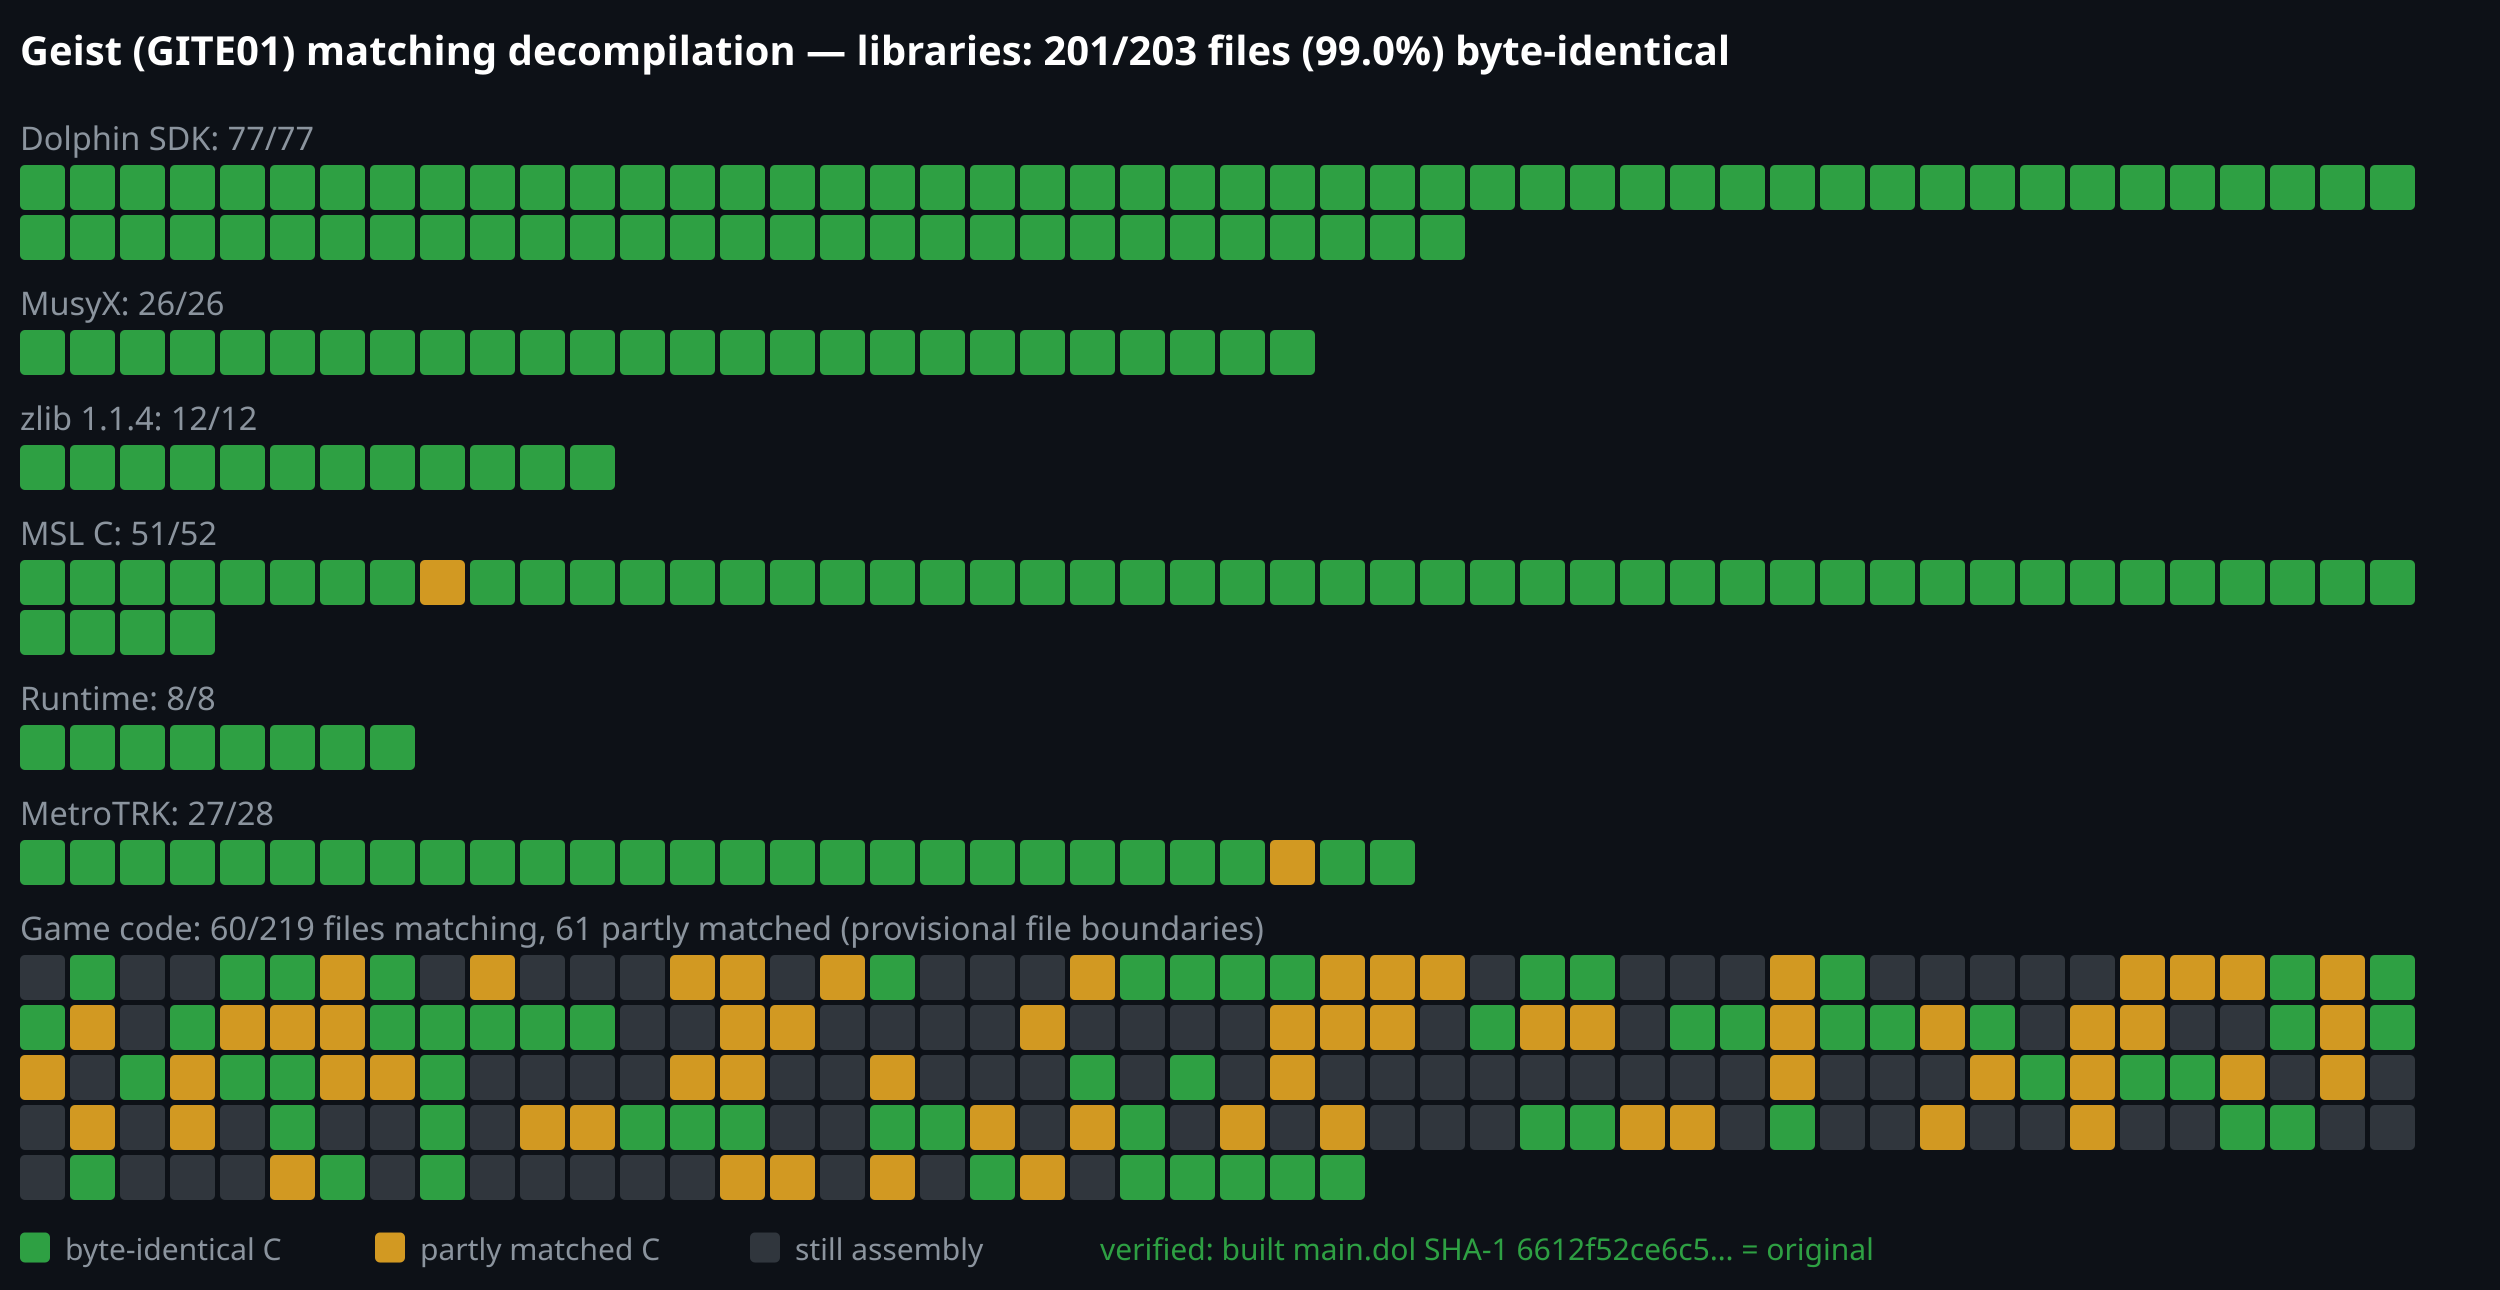
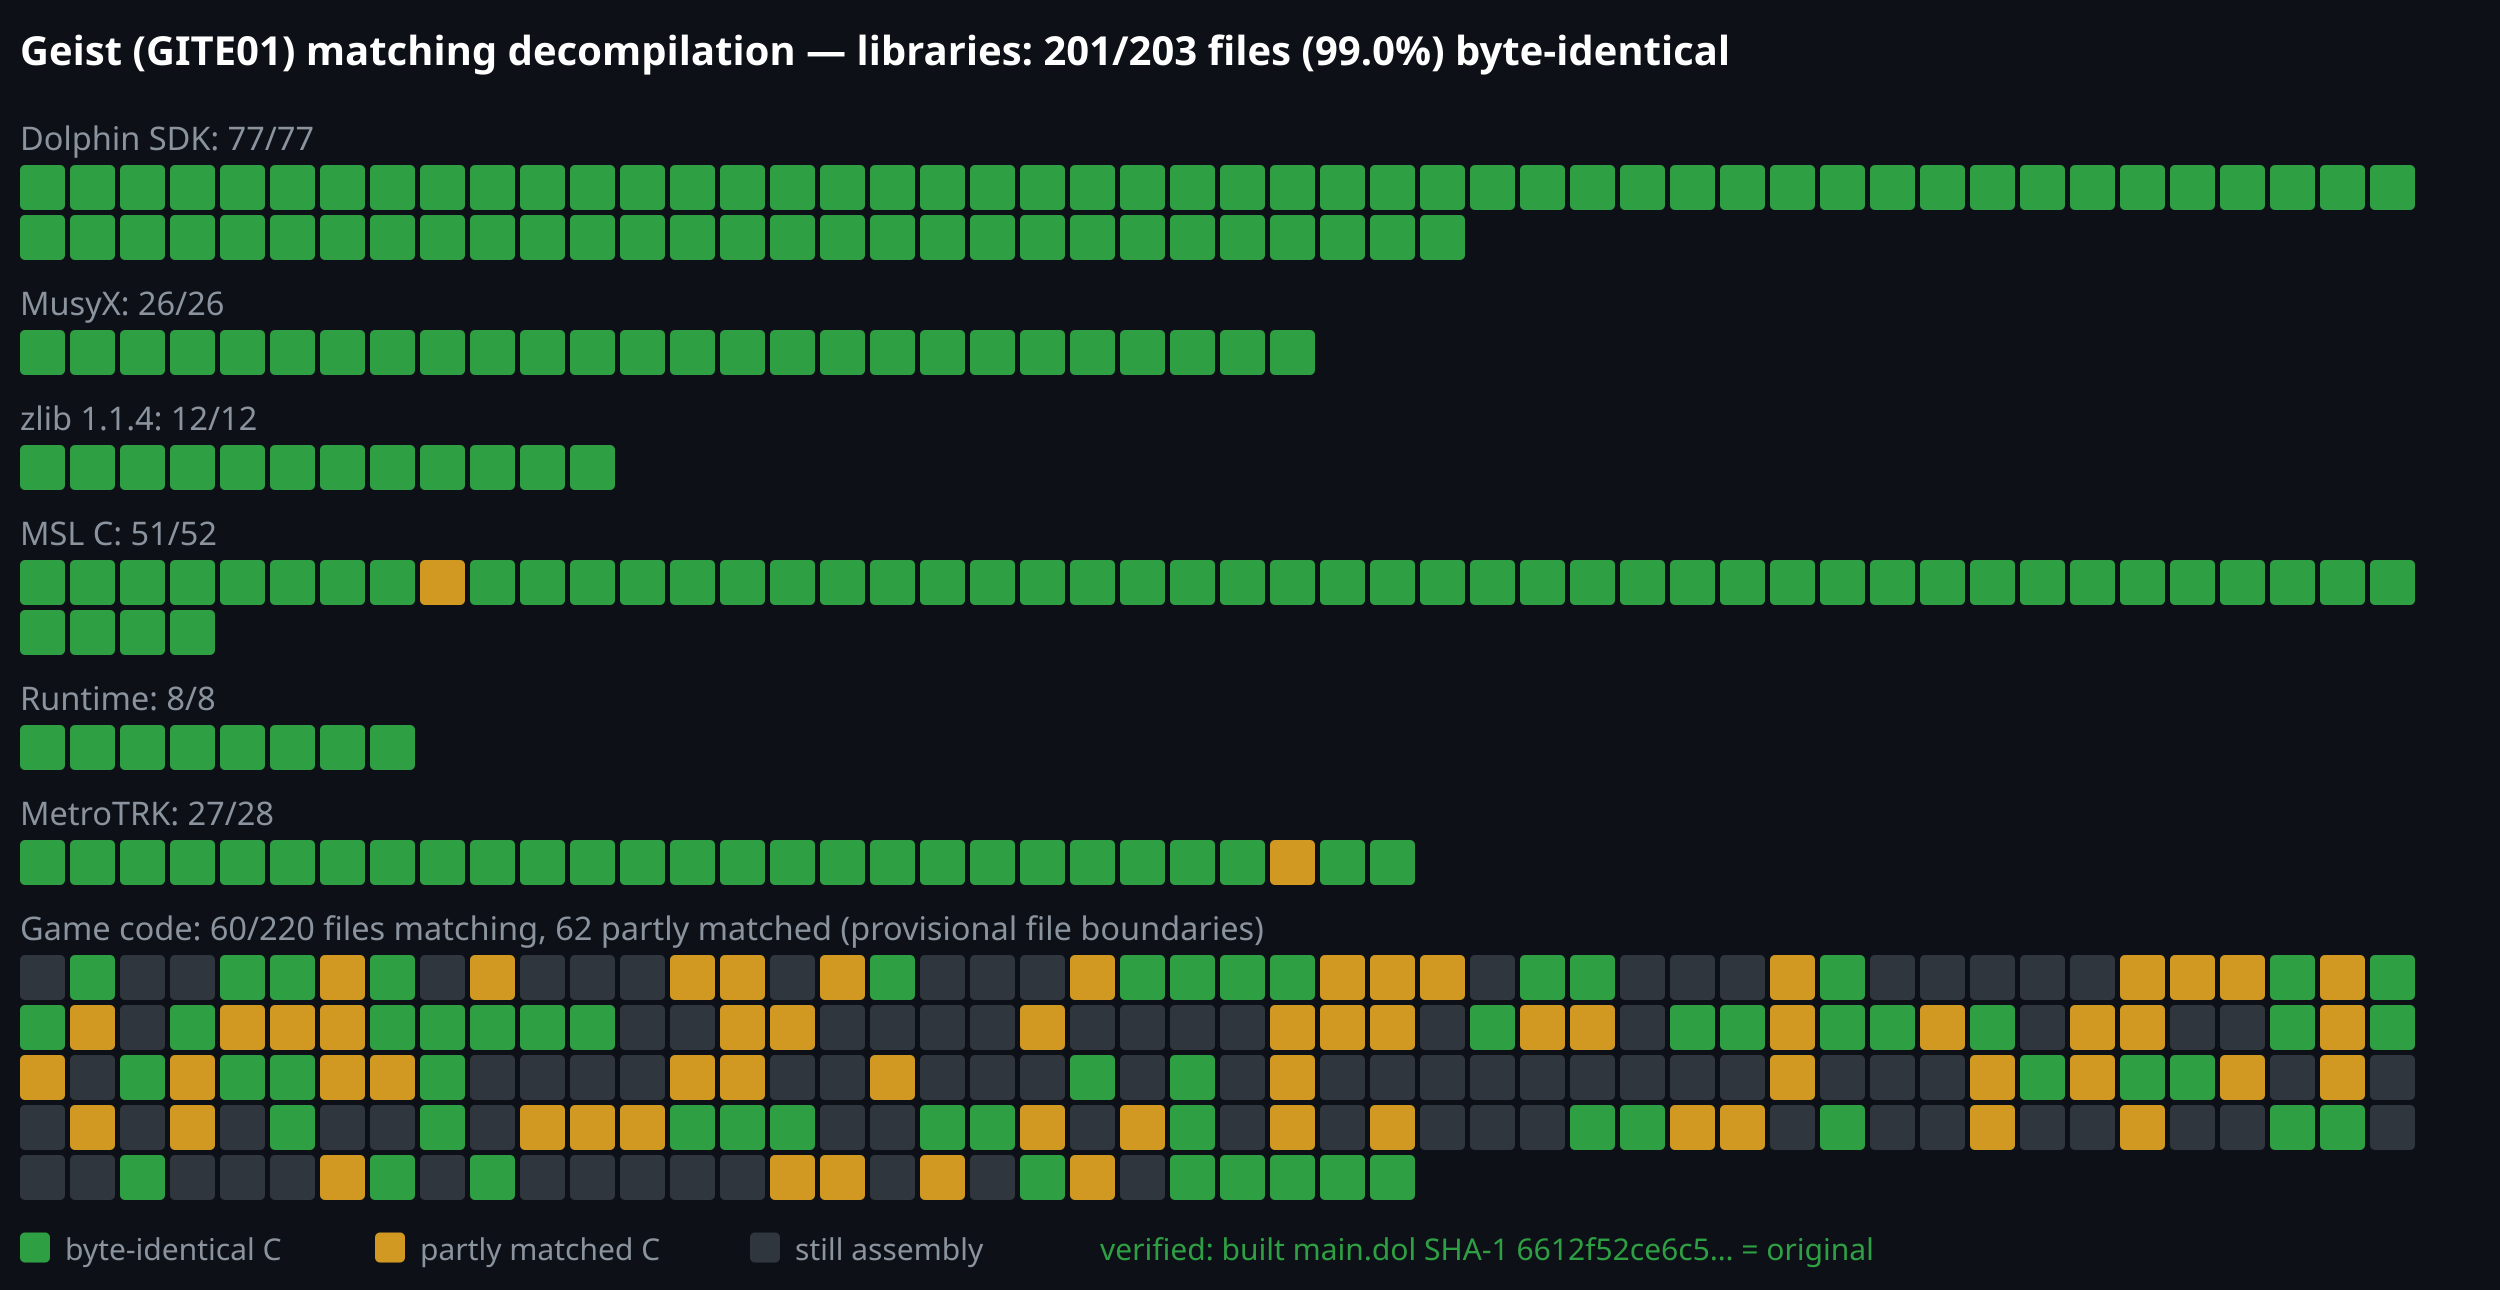
<svg xmlns="http://www.w3.org/2000/svg" viewBox="0 0 1000 516" width="1000" height="516">
  <rect width="1000" height="516" fill="#0d1117" />
  <text x="8" y="26" font-family="sans-serif" font-size="16" font-weight="bold" fill="#ffffff">Geist (GITE01) matching decompilation — libraries: 201/203 files (99.0%) byte-identical</text>
  <text x="8" y="60" font-family="sans-serif" font-size="13" font-weight="normal" fill="#8b949e">Dolphin SDK: 77/77</text>
  <rect x="8" y="66" width="18" height="18" rx="2" fill="#2ea043" />
  <rect x="28" y="66" width="18" height="18" rx="2" fill="#2ea043" />
  <rect x="48" y="66" width="18" height="18" rx="2" fill="#2ea043" />
  <rect x="68" y="66" width="18" height="18" rx="2" fill="#2ea043" />
  <rect x="88" y="66" width="18" height="18" rx="2" fill="#2ea043" />
  <rect x="108" y="66" width="18" height="18" rx="2" fill="#2ea043" />
  <rect x="128" y="66" width="18" height="18" rx="2" fill="#2ea043" />
  <rect x="148" y="66" width="18" height="18" rx="2" fill="#2ea043" />
  <rect x="168" y="66" width="18" height="18" rx="2" fill="#2ea043" />
  <rect x="188" y="66" width="18" height="18" rx="2" fill="#2ea043" />
  <rect x="208" y="66" width="18" height="18" rx="2" fill="#2ea043" />
  <rect x="228" y="66" width="18" height="18" rx="2" fill="#2ea043" />
  <rect x="248" y="66" width="18" height="18" rx="2" fill="#2ea043" />
  <rect x="268" y="66" width="18" height="18" rx="2" fill="#2ea043" />
  <rect x="288" y="66" width="18" height="18" rx="2" fill="#2ea043" />
  <rect x="308" y="66" width="18" height="18" rx="2" fill="#2ea043" />
  <rect x="328" y="66" width="18" height="18" rx="2" fill="#2ea043" />
  <rect x="348" y="66" width="18" height="18" rx="2" fill="#2ea043" />
  <rect x="368" y="66" width="18" height="18" rx="2" fill="#2ea043" />
  <rect x="388" y="66" width="18" height="18" rx="2" fill="#2ea043" />
  <rect x="408" y="66" width="18" height="18" rx="2" fill="#2ea043" />
  <rect x="428" y="66" width="18" height="18" rx="2" fill="#2ea043" />
  <rect x="448" y="66" width="18" height="18" rx="2" fill="#2ea043" />
  <rect x="468" y="66" width="18" height="18" rx="2" fill="#2ea043" />
  <rect x="488" y="66" width="18" height="18" rx="2" fill="#2ea043" />
  <rect x="508" y="66" width="18" height="18" rx="2" fill="#2ea043" />
  <rect x="528" y="66" width="18" height="18" rx="2" fill="#2ea043" />
  <rect x="548" y="66" width="18" height="18" rx="2" fill="#2ea043" />
  <rect x="568" y="66" width="18" height="18" rx="2" fill="#2ea043" />
  <rect x="588" y="66" width="18" height="18" rx="2" fill="#2ea043" />
  <rect x="608" y="66" width="18" height="18" rx="2" fill="#2ea043" />
  <rect x="628" y="66" width="18" height="18" rx="2" fill="#2ea043" />
  <rect x="648" y="66" width="18" height="18" rx="2" fill="#2ea043" />
  <rect x="668" y="66" width="18" height="18" rx="2" fill="#2ea043" />
  <rect x="688" y="66" width="18" height="18" rx="2" fill="#2ea043" />
  <rect x="708" y="66" width="18" height="18" rx="2" fill="#2ea043" />
  <rect x="728" y="66" width="18" height="18" rx="2" fill="#2ea043" />
  <rect x="748" y="66" width="18" height="18" rx="2" fill="#2ea043" />
  <rect x="768" y="66" width="18" height="18" rx="2" fill="#2ea043" />
  <rect x="788" y="66" width="18" height="18" rx="2" fill="#2ea043" />
  <rect x="808" y="66" width="18" height="18" rx="2" fill="#2ea043" />
  <rect x="828" y="66" width="18" height="18" rx="2" fill="#2ea043" />
  <rect x="848" y="66" width="18" height="18" rx="2" fill="#2ea043" />
  <rect x="868" y="66" width="18" height="18" rx="2" fill="#2ea043" />
  <rect x="888" y="66" width="18" height="18" rx="2" fill="#2ea043" />
  <rect x="908" y="66" width="18" height="18" rx="2" fill="#2ea043" />
  <rect x="928" y="66" width="18" height="18" rx="2" fill="#2ea043" />
  <rect x="948" y="66" width="18" height="18" rx="2" fill="#2ea043" />
  <rect x="8" y="86" width="18" height="18" rx="2" fill="#2ea043" />
  <rect x="28" y="86" width="18" height="18" rx="2" fill="#2ea043" />
  <rect x="48" y="86" width="18" height="18" rx="2" fill="#2ea043" />
  <rect x="68" y="86" width="18" height="18" rx="2" fill="#2ea043" />
  <rect x="88" y="86" width="18" height="18" rx="2" fill="#2ea043" />
  <rect x="108" y="86" width="18" height="18" rx="2" fill="#2ea043" />
  <rect x="128" y="86" width="18" height="18" rx="2" fill="#2ea043" />
  <rect x="148" y="86" width="18" height="18" rx="2" fill="#2ea043" />
  <rect x="168" y="86" width="18" height="18" rx="2" fill="#2ea043" />
  <rect x="188" y="86" width="18" height="18" rx="2" fill="#2ea043" />
  <rect x="208" y="86" width="18" height="18" rx="2" fill="#2ea043" />
  <rect x="228" y="86" width="18" height="18" rx="2" fill="#2ea043" />
  <rect x="248" y="86" width="18" height="18" rx="2" fill="#2ea043" />
  <rect x="268" y="86" width="18" height="18" rx="2" fill="#2ea043" />
  <rect x="288" y="86" width="18" height="18" rx="2" fill="#2ea043" />
  <rect x="308" y="86" width="18" height="18" rx="2" fill="#2ea043" />
  <rect x="328" y="86" width="18" height="18" rx="2" fill="#2ea043" />
  <rect x="348" y="86" width="18" height="18" rx="2" fill="#2ea043" />
  <rect x="368" y="86" width="18" height="18" rx="2" fill="#2ea043" />
  <rect x="388" y="86" width="18" height="18" rx="2" fill="#2ea043" />
  <rect x="408" y="86" width="18" height="18" rx="2" fill="#2ea043" />
  <rect x="428" y="86" width="18" height="18" rx="2" fill="#2ea043" />
  <rect x="448" y="86" width="18" height="18" rx="2" fill="#2ea043" />
  <rect x="468" y="86" width="18" height="18" rx="2" fill="#2ea043" />
  <rect x="488" y="86" width="18" height="18" rx="2" fill="#2ea043" />
  <rect x="508" y="86" width="18" height="18" rx="2" fill="#2ea043" />
  <rect x="528" y="86" width="18" height="18" rx="2" fill="#2ea043" />
  <rect x="548" y="86" width="18" height="18" rx="2" fill="#2ea043" />
  <rect x="568" y="86" width="18" height="18" rx="2" fill="#2ea043" />
  <text x="8" y="126" font-family="sans-serif" font-size="13" font-weight="normal" fill="#8b949e">MusyX: 26/26</text>
  <rect x="8" y="132" width="18" height="18" rx="2" fill="#2ea043" />
  <rect x="28" y="132" width="18" height="18" rx="2" fill="#2ea043" />
  <rect x="48" y="132" width="18" height="18" rx="2" fill="#2ea043" />
  <rect x="68" y="132" width="18" height="18" rx="2" fill="#2ea043" />
  <rect x="88" y="132" width="18" height="18" rx="2" fill="#2ea043" />
  <rect x="108" y="132" width="18" height="18" rx="2" fill="#2ea043" />
  <rect x="128" y="132" width="18" height="18" rx="2" fill="#2ea043" />
  <rect x="148" y="132" width="18" height="18" rx="2" fill="#2ea043" />
  <rect x="168" y="132" width="18" height="18" rx="2" fill="#2ea043" />
  <rect x="188" y="132" width="18" height="18" rx="2" fill="#2ea043" />
  <rect x="208" y="132" width="18" height="18" rx="2" fill="#2ea043" />
  <rect x="228" y="132" width="18" height="18" rx="2" fill="#2ea043" />
  <rect x="248" y="132" width="18" height="18" rx="2" fill="#2ea043" />
  <rect x="268" y="132" width="18" height="18" rx="2" fill="#2ea043" />
  <rect x="288" y="132" width="18" height="18" rx="2" fill="#2ea043" />
  <rect x="308" y="132" width="18" height="18" rx="2" fill="#2ea043" />
  <rect x="328" y="132" width="18" height="18" rx="2" fill="#2ea043" />
  <rect x="348" y="132" width="18" height="18" rx="2" fill="#2ea043" />
  <rect x="368" y="132" width="18" height="18" rx="2" fill="#2ea043" />
  <rect x="388" y="132" width="18" height="18" rx="2" fill="#2ea043" />
  <rect x="408" y="132" width="18" height="18" rx="2" fill="#2ea043" />
  <rect x="428" y="132" width="18" height="18" rx="2" fill="#2ea043" />
  <rect x="448" y="132" width="18" height="18" rx="2" fill="#2ea043" />
  <rect x="468" y="132" width="18" height="18" rx="2" fill="#2ea043" />
  <rect x="488" y="132" width="18" height="18" rx="2" fill="#2ea043" />
  <rect x="508" y="132" width="18" height="18" rx="2" fill="#2ea043" />
  <text x="8" y="172" font-family="sans-serif" font-size="13" font-weight="normal" fill="#8b949e">zlib 1.1.4: 12/12</text>
  <rect x="8" y="178" width="18" height="18" rx="2" fill="#2ea043" />
  <rect x="28" y="178" width="18" height="18" rx="2" fill="#2ea043" />
  <rect x="48" y="178" width="18" height="18" rx="2" fill="#2ea043" />
  <rect x="68" y="178" width="18" height="18" rx="2" fill="#2ea043" />
  <rect x="88" y="178" width="18" height="18" rx="2" fill="#2ea043" />
  <rect x="108" y="178" width="18" height="18" rx="2" fill="#2ea043" />
  <rect x="128" y="178" width="18" height="18" rx="2" fill="#2ea043" />
  <rect x="148" y="178" width="18" height="18" rx="2" fill="#2ea043" />
  <rect x="168" y="178" width="18" height="18" rx="2" fill="#2ea043" />
  <rect x="188" y="178" width="18" height="18" rx="2" fill="#2ea043" />
  <rect x="208" y="178" width="18" height="18" rx="2" fill="#2ea043" />
  <rect x="228" y="178" width="18" height="18" rx="2" fill="#2ea043" />
  <text x="8" y="218" font-family="sans-serif" font-size="13" font-weight="normal" fill="#8b949e">MSL C: 51/52</text>
  <rect x="8" y="224" width="18" height="18" rx="2" fill="#2ea043" />
  <rect x="28" y="224" width="18" height="18" rx="2" fill="#2ea043" />
  <rect x="48" y="224" width="18" height="18" rx="2" fill="#2ea043" />
  <rect x="68" y="224" width="18" height="18" rx="2" fill="#2ea043" />
  <rect x="88" y="224" width="18" height="18" rx="2" fill="#2ea043" />
  <rect x="108" y="224" width="18" height="18" rx="2" fill="#2ea043" />
  <rect x="128" y="224" width="18" height="18" rx="2" fill="#2ea043" />
  <rect x="148" y="224" width="18" height="18" rx="2" fill="#2ea043" />
  <rect x="168" y="224" width="18" height="18" rx="2" fill="#d29922" />
  <rect x="188" y="224" width="18" height="18" rx="2" fill="#2ea043" />
  <rect x="208" y="224" width="18" height="18" rx="2" fill="#2ea043" />
  <rect x="228" y="224" width="18" height="18" rx="2" fill="#2ea043" />
  <rect x="248" y="224" width="18" height="18" rx="2" fill="#2ea043" />
  <rect x="268" y="224" width="18" height="18" rx="2" fill="#2ea043" />
  <rect x="288" y="224" width="18" height="18" rx="2" fill="#2ea043" />
  <rect x="308" y="224" width="18" height="18" rx="2" fill="#2ea043" />
  <rect x="328" y="224" width="18" height="18" rx="2" fill="#2ea043" />
  <rect x="348" y="224" width="18" height="18" rx="2" fill="#2ea043" />
  <rect x="368" y="224" width="18" height="18" rx="2" fill="#2ea043" />
  <rect x="388" y="224" width="18" height="18" rx="2" fill="#2ea043" />
  <rect x="408" y="224" width="18" height="18" rx="2" fill="#2ea043" />
  <rect x="428" y="224" width="18" height="18" rx="2" fill="#2ea043" />
  <rect x="448" y="224" width="18" height="18" rx="2" fill="#2ea043" />
  <rect x="468" y="224" width="18" height="18" rx="2" fill="#2ea043" />
  <rect x="488" y="224" width="18" height="18" rx="2" fill="#2ea043" />
  <rect x="508" y="224" width="18" height="18" rx="2" fill="#2ea043" />
  <rect x="528" y="224" width="18" height="18" rx="2" fill="#2ea043" />
  <rect x="548" y="224" width="18" height="18" rx="2" fill="#2ea043" />
  <rect x="568" y="224" width="18" height="18" rx="2" fill="#2ea043" />
  <rect x="588" y="224" width="18" height="18" rx="2" fill="#2ea043" />
  <rect x="608" y="224" width="18" height="18" rx="2" fill="#2ea043" />
  <rect x="628" y="224" width="18" height="18" rx="2" fill="#2ea043" />
  <rect x="648" y="224" width="18" height="18" rx="2" fill="#2ea043" />
  <rect x="668" y="224" width="18" height="18" rx="2" fill="#2ea043" />
  <rect x="688" y="224" width="18" height="18" rx="2" fill="#2ea043" />
  <rect x="708" y="224" width="18" height="18" rx="2" fill="#2ea043" />
  <rect x="728" y="224" width="18" height="18" rx="2" fill="#2ea043" />
  <rect x="748" y="224" width="18" height="18" rx="2" fill="#2ea043" />
  <rect x="768" y="224" width="18" height="18" rx="2" fill="#2ea043" />
  <rect x="788" y="224" width="18" height="18" rx="2" fill="#2ea043" />
  <rect x="808" y="224" width="18" height="18" rx="2" fill="#2ea043" />
  <rect x="828" y="224" width="18" height="18" rx="2" fill="#2ea043" />
  <rect x="848" y="224" width="18" height="18" rx="2" fill="#2ea043" />
  <rect x="868" y="224" width="18" height="18" rx="2" fill="#2ea043" />
  <rect x="888" y="224" width="18" height="18" rx="2" fill="#2ea043" />
  <rect x="908" y="224" width="18" height="18" rx="2" fill="#2ea043" />
  <rect x="928" y="224" width="18" height="18" rx="2" fill="#2ea043" />
  <rect x="948" y="224" width="18" height="18" rx="2" fill="#2ea043" />
  <rect x="8" y="244" width="18" height="18" rx="2" fill="#2ea043" />
  <rect x="28" y="244" width="18" height="18" rx="2" fill="#2ea043" />
  <rect x="48" y="244" width="18" height="18" rx="2" fill="#2ea043" />
  <rect x="68" y="244" width="18" height="18" rx="2" fill="#2ea043" />
  <text x="8" y="284" font-family="sans-serif" font-size="13" font-weight="normal" fill="#8b949e">Runtime: 8/8</text>
  <rect x="8" y="290" width="18" height="18" rx="2" fill="#2ea043" />
  <rect x="28" y="290" width="18" height="18" rx="2" fill="#2ea043" />
  <rect x="48" y="290" width="18" height="18" rx="2" fill="#2ea043" />
  <rect x="68" y="290" width="18" height="18" rx="2" fill="#2ea043" />
  <rect x="88" y="290" width="18" height="18" rx="2" fill="#2ea043" />
  <rect x="108" y="290" width="18" height="18" rx="2" fill="#2ea043" />
  <rect x="128" y="290" width="18" height="18" rx="2" fill="#2ea043" />
  <rect x="148" y="290" width="18" height="18" rx="2" fill="#2ea043" />
  <text x="8" y="330" font-family="sans-serif" font-size="13" font-weight="normal" fill="#8b949e">MetroTRK: 27/28</text>
  <rect x="8" y="336" width="18" height="18" rx="2" fill="#2ea043" />
  <rect x="28" y="336" width="18" height="18" rx="2" fill="#2ea043" />
  <rect x="48" y="336" width="18" height="18" rx="2" fill="#2ea043" />
  <rect x="68" y="336" width="18" height="18" rx="2" fill="#2ea043" />
  <rect x="88" y="336" width="18" height="18" rx="2" fill="#2ea043" />
  <rect x="108" y="336" width="18" height="18" rx="2" fill="#2ea043" />
  <rect x="128" y="336" width="18" height="18" rx="2" fill="#2ea043" />
  <rect x="148" y="336" width="18" height="18" rx="2" fill="#2ea043" />
  <rect x="168" y="336" width="18" height="18" rx="2" fill="#2ea043" />
  <rect x="188" y="336" width="18" height="18" rx="2" fill="#2ea043" />
  <rect x="208" y="336" width="18" height="18" rx="2" fill="#2ea043" />
  <rect x="228" y="336" width="18" height="18" rx="2" fill="#2ea043" />
  <rect x="248" y="336" width="18" height="18" rx="2" fill="#2ea043" />
  <rect x="268" y="336" width="18" height="18" rx="2" fill="#2ea043" />
  <rect x="288" y="336" width="18" height="18" rx="2" fill="#2ea043" />
  <rect x="308" y="336" width="18" height="18" rx="2" fill="#2ea043" />
  <rect x="328" y="336" width="18" height="18" rx="2" fill="#2ea043" />
  <rect x="348" y="336" width="18" height="18" rx="2" fill="#2ea043" />
  <rect x="368" y="336" width="18" height="18" rx="2" fill="#2ea043" />
  <rect x="388" y="336" width="18" height="18" rx="2" fill="#2ea043" />
  <rect x="408" y="336" width="18" height="18" rx="2" fill="#2ea043" />
  <rect x="428" y="336" width="18" height="18" rx="2" fill="#2ea043" />
  <rect x="448" y="336" width="18" height="18" rx="2" fill="#2ea043" />
  <rect x="468" y="336" width="18" height="18" rx="2" fill="#2ea043" />
  <rect x="488" y="336" width="18" height="18" rx="2" fill="#2ea043" />
  <rect x="508" y="336" width="18" height="18" rx="2" fill="#d29922" />
  <rect x="528" y="336" width="18" height="18" rx="2" fill="#2ea043" />
  <rect x="548" y="336" width="18" height="18" rx="2" fill="#2ea043" />
-   <text x="8" y="376" font-family="sans-serif" font-size="13" font-weight="normal" fill="#8b949e">Game code: 60/219 files matching, 61 partly matched (provisional file boundaries)</text>
+   <text x="8" y="376" font-family="sans-serif" font-size="13" font-weight="normal" fill="#8b949e">Game code: 60/220 files matching, 62 partly matched (provisional file boundaries)</text>
  <rect x="8" y="382" width="18" height="18" rx="2" fill="#30363d" />
  <rect x="28" y="382" width="18" height="18" rx="2" fill="#2ea043" />
  <rect x="48" y="382" width="18" height="18" rx="2" fill="#30363d" />
  <rect x="68" y="382" width="18" height="18" rx="2" fill="#30363d" />
  <rect x="88" y="382" width="18" height="18" rx="2" fill="#2ea043" />
  <rect x="108" y="382" width="18" height="18" rx="2" fill="#2ea043" />
  <rect x="128" y="382" width="18" height="18" rx="2" fill="#d29922" />
  <rect x="148" y="382" width="18" height="18" rx="2" fill="#2ea043" />
  <rect x="168" y="382" width="18" height="18" rx="2" fill="#30363d" />
  <rect x="188" y="382" width="18" height="18" rx="2" fill="#d29922" />
  <rect x="208" y="382" width="18" height="18" rx="2" fill="#30363d" />
  <rect x="228" y="382" width="18" height="18" rx="2" fill="#30363d" />
  <rect x="248" y="382" width="18" height="18" rx="2" fill="#30363d" />
  <rect x="268" y="382" width="18" height="18" rx="2" fill="#d29922" />
  <rect x="288" y="382" width="18" height="18" rx="2" fill="#d29922" />
  <rect x="308" y="382" width="18" height="18" rx="2" fill="#30363d" />
  <rect x="328" y="382" width="18" height="18" rx="2" fill="#d29922" />
  <rect x="348" y="382" width="18" height="18" rx="2" fill="#2ea043" />
  <rect x="368" y="382" width="18" height="18" rx="2" fill="#30363d" />
  <rect x="388" y="382" width="18" height="18" rx="2" fill="#30363d" />
  <rect x="408" y="382" width="18" height="18" rx="2" fill="#30363d" />
  <rect x="428" y="382" width="18" height="18" rx="2" fill="#d29922" />
  <rect x="448" y="382" width="18" height="18" rx="2" fill="#2ea043" />
  <rect x="468" y="382" width="18" height="18" rx="2" fill="#2ea043" />
  <rect x="488" y="382" width="18" height="18" rx="2" fill="#2ea043" />
  <rect x="508" y="382" width="18" height="18" rx="2" fill="#2ea043" />
  <rect x="528" y="382" width="18" height="18" rx="2" fill="#d29922" />
  <rect x="548" y="382" width="18" height="18" rx="2" fill="#d29922" />
  <rect x="568" y="382" width="18" height="18" rx="2" fill="#d29922" />
  <rect x="588" y="382" width="18" height="18" rx="2" fill="#30363d" />
  <rect x="608" y="382" width="18" height="18" rx="2" fill="#2ea043" />
  <rect x="628" y="382" width="18" height="18" rx="2" fill="#2ea043" />
  <rect x="648" y="382" width="18" height="18" rx="2" fill="#30363d" />
  <rect x="668" y="382" width="18" height="18" rx="2" fill="#30363d" />
  <rect x="688" y="382" width="18" height="18" rx="2" fill="#30363d" />
  <rect x="708" y="382" width="18" height="18" rx="2" fill="#d29922" />
  <rect x="728" y="382" width="18" height="18" rx="2" fill="#2ea043" />
  <rect x="748" y="382" width="18" height="18" rx="2" fill="#30363d" />
  <rect x="768" y="382" width="18" height="18" rx="2" fill="#30363d" />
  <rect x="788" y="382" width="18" height="18" rx="2" fill="#30363d" />
  <rect x="808" y="382" width="18" height="18" rx="2" fill="#30363d" />
  <rect x="828" y="382" width="18" height="18" rx="2" fill="#30363d" />
  <rect x="848" y="382" width="18" height="18" rx="2" fill="#d29922" />
  <rect x="868" y="382" width="18" height="18" rx="2" fill="#d29922" />
  <rect x="888" y="382" width="18" height="18" rx="2" fill="#d29922" />
  <rect x="908" y="382" width="18" height="18" rx="2" fill="#2ea043" />
  <rect x="928" y="382" width="18" height="18" rx="2" fill="#d29922" />
  <rect x="948" y="382" width="18" height="18" rx="2" fill="#2ea043" />
  <rect x="8" y="402" width="18" height="18" rx="2" fill="#2ea043" />
  <rect x="28" y="402" width="18" height="18" rx="2" fill="#d29922" />
  <rect x="48" y="402" width="18" height="18" rx="2" fill="#30363d" />
  <rect x="68" y="402" width="18" height="18" rx="2" fill="#2ea043" />
  <rect x="88" y="402" width="18" height="18" rx="2" fill="#d29922" />
  <rect x="108" y="402" width="18" height="18" rx="2" fill="#d29922" />
  <rect x="128" y="402" width="18" height="18" rx="2" fill="#d29922" />
  <rect x="148" y="402" width="18" height="18" rx="2" fill="#2ea043" />
  <rect x="168" y="402" width="18" height="18" rx="2" fill="#2ea043" />
  <rect x="188" y="402" width="18" height="18" rx="2" fill="#2ea043" />
  <rect x="208" y="402" width="18" height="18" rx="2" fill="#2ea043" />
  <rect x="228" y="402" width="18" height="18" rx="2" fill="#2ea043" />
  <rect x="248" y="402" width="18" height="18" rx="2" fill="#30363d" />
  <rect x="268" y="402" width="18" height="18" rx="2" fill="#30363d" />
  <rect x="288" y="402" width="18" height="18" rx="2" fill="#d29922" />
  <rect x="308" y="402" width="18" height="18" rx="2" fill="#d29922" />
  <rect x="328" y="402" width="18" height="18" rx="2" fill="#30363d" />
  <rect x="348" y="402" width="18" height="18" rx="2" fill="#30363d" />
  <rect x="368" y="402" width="18" height="18" rx="2" fill="#30363d" />
  <rect x="388" y="402" width="18" height="18" rx="2" fill="#30363d" />
  <rect x="408" y="402" width="18" height="18" rx="2" fill="#d29922" />
  <rect x="428" y="402" width="18" height="18" rx="2" fill="#30363d" />
  <rect x="448" y="402" width="18" height="18" rx="2" fill="#30363d" />
  <rect x="468" y="402" width="18" height="18" rx="2" fill="#30363d" />
  <rect x="488" y="402" width="18" height="18" rx="2" fill="#30363d" />
  <rect x="508" y="402" width="18" height="18" rx="2" fill="#d29922" />
  <rect x="528" y="402" width="18" height="18" rx="2" fill="#d29922" />
  <rect x="548" y="402" width="18" height="18" rx="2" fill="#d29922" />
  <rect x="568" y="402" width="18" height="18" rx="2" fill="#30363d" />
  <rect x="588" y="402" width="18" height="18" rx="2" fill="#2ea043" />
  <rect x="608" y="402" width="18" height="18" rx="2" fill="#d29922" />
  <rect x="628" y="402" width="18" height="18" rx="2" fill="#d29922" />
  <rect x="648" y="402" width="18" height="18" rx="2" fill="#30363d" />
  <rect x="668" y="402" width="18" height="18" rx="2" fill="#2ea043" />
  <rect x="688" y="402" width="18" height="18" rx="2" fill="#2ea043" />
  <rect x="708" y="402" width="18" height="18" rx="2" fill="#d29922" />
  <rect x="728" y="402" width="18" height="18" rx="2" fill="#2ea043" />
  <rect x="748" y="402" width="18" height="18" rx="2" fill="#2ea043" />
  <rect x="768" y="402" width="18" height="18" rx="2" fill="#d29922" />
  <rect x="788" y="402" width="18" height="18" rx="2" fill="#2ea043" />
  <rect x="808" y="402" width="18" height="18" rx="2" fill="#30363d" />
  <rect x="828" y="402" width="18" height="18" rx="2" fill="#d29922" />
  <rect x="848" y="402" width="18" height="18" rx="2" fill="#d29922" />
  <rect x="868" y="402" width="18" height="18" rx="2" fill="#30363d" />
  <rect x="888" y="402" width="18" height="18" rx="2" fill="#30363d" />
  <rect x="908" y="402" width="18" height="18" rx="2" fill="#2ea043" />
  <rect x="928" y="402" width="18" height="18" rx="2" fill="#d29922" />
  <rect x="948" y="402" width="18" height="18" rx="2" fill="#2ea043" />
  <rect x="8" y="422" width="18" height="18" rx="2" fill="#d29922" />
  <rect x="28" y="422" width="18" height="18" rx="2" fill="#30363d" />
  <rect x="48" y="422" width="18" height="18" rx="2" fill="#2ea043" />
  <rect x="68" y="422" width="18" height="18" rx="2" fill="#d29922" />
  <rect x="88" y="422" width="18" height="18" rx="2" fill="#2ea043" />
  <rect x="108" y="422" width="18" height="18" rx="2" fill="#2ea043" />
  <rect x="128" y="422" width="18" height="18" rx="2" fill="#d29922" />
  <rect x="148" y="422" width="18" height="18" rx="2" fill="#d29922" />
  <rect x="168" y="422" width="18" height="18" rx="2" fill="#2ea043" />
  <rect x="188" y="422" width="18" height="18" rx="2" fill="#30363d" />
  <rect x="208" y="422" width="18" height="18" rx="2" fill="#30363d" />
  <rect x="228" y="422" width="18" height="18" rx="2" fill="#30363d" />
  <rect x="248" y="422" width="18" height="18" rx="2" fill="#30363d" />
  <rect x="268" y="422" width="18" height="18" rx="2" fill="#d29922" />
  <rect x="288" y="422" width="18" height="18" rx="2" fill="#d29922" />
  <rect x="308" y="422" width="18" height="18" rx="2" fill="#30363d" />
  <rect x="328" y="422" width="18" height="18" rx="2" fill="#30363d" />
  <rect x="348" y="422" width="18" height="18" rx="2" fill="#d29922" />
  <rect x="368" y="422" width="18" height="18" rx="2" fill="#30363d" />
  <rect x="388" y="422" width="18" height="18" rx="2" fill="#30363d" />
  <rect x="408" y="422" width="18" height="18" rx="2" fill="#30363d" />
  <rect x="428" y="422" width="18" height="18" rx="2" fill="#2ea043" />
  <rect x="448" y="422" width="18" height="18" rx="2" fill="#30363d" />
  <rect x="468" y="422" width="18" height="18" rx="2" fill="#2ea043" />
  <rect x="488" y="422" width="18" height="18" rx="2" fill="#30363d" />
  <rect x="508" y="422" width="18" height="18" rx="2" fill="#d29922" />
  <rect x="528" y="422" width="18" height="18" rx="2" fill="#30363d" />
  <rect x="548" y="422" width="18" height="18" rx="2" fill="#30363d" />
  <rect x="568" y="422" width="18" height="18" rx="2" fill="#30363d" />
  <rect x="588" y="422" width="18" height="18" rx="2" fill="#30363d" />
  <rect x="608" y="422" width="18" height="18" rx="2" fill="#30363d" />
  <rect x="628" y="422" width="18" height="18" rx="2" fill="#30363d" />
  <rect x="648" y="422" width="18" height="18" rx="2" fill="#30363d" />
  <rect x="668" y="422" width="18" height="18" rx="2" fill="#30363d" />
  <rect x="688" y="422" width="18" height="18" rx="2" fill="#30363d" />
  <rect x="708" y="422" width="18" height="18" rx="2" fill="#d29922" />
  <rect x="728" y="422" width="18" height="18" rx="2" fill="#30363d" />
  <rect x="748" y="422" width="18" height="18" rx="2" fill="#30363d" />
  <rect x="768" y="422" width="18" height="18" rx="2" fill="#30363d" />
  <rect x="788" y="422" width="18" height="18" rx="2" fill="#d29922" />
  <rect x="808" y="422" width="18" height="18" rx="2" fill="#2ea043" />
  <rect x="828" y="422" width="18" height="18" rx="2" fill="#d29922" />
  <rect x="848" y="422" width="18" height="18" rx="2" fill="#2ea043" />
  <rect x="868" y="422" width="18" height="18" rx="2" fill="#2ea043" />
  <rect x="888" y="422" width="18" height="18" rx="2" fill="#d29922" />
  <rect x="908" y="422" width="18" height="18" rx="2" fill="#30363d" />
  <rect x="928" y="422" width="18" height="18" rx="2" fill="#d29922" />
  <rect x="948" y="422" width="18" height="18" rx="2" fill="#30363d" />
  <rect x="8" y="442" width="18" height="18" rx="2" fill="#30363d" />
  <rect x="28" y="442" width="18" height="18" rx="2" fill="#d29922" />
  <rect x="48" y="442" width="18" height="18" rx="2" fill="#30363d" />
  <rect x="68" y="442" width="18" height="18" rx="2" fill="#d29922" />
  <rect x="88" y="442" width="18" height="18" rx="2" fill="#30363d" />
  <rect x="108" y="442" width="18" height="18" rx="2" fill="#2ea043" />
  <rect x="128" y="442" width="18" height="18" rx="2" fill="#30363d" />
  <rect x="148" y="442" width="18" height="18" rx="2" fill="#30363d" />
  <rect x="168" y="442" width="18" height="18" rx="2" fill="#2ea043" />
  <rect x="188" y="442" width="18" height="18" rx="2" fill="#30363d" />
  <rect x="208" y="442" width="18" height="18" rx="2" fill="#d29922" />
  <rect x="228" y="442" width="18" height="18" rx="2" fill="#d29922" />
-   <rect x="248" y="442" width="18" height="18" rx="2" fill="#2ea043" />
+   <rect x="248" y="442" width="18" height="18" rx="2" fill="#d29922" />
  <rect x="268" y="442" width="18" height="18" rx="2" fill="#2ea043" />
  <rect x="288" y="442" width="18" height="18" rx="2" fill="#2ea043" />
-   <rect x="308" y="442" width="18" height="18" rx="2" fill="#30363d" />
+   <rect x="308" y="442" width="18" height="18" rx="2" fill="#2ea043" />
  <rect x="328" y="442" width="18" height="18" rx="2" fill="#30363d" />
-   <rect x="348" y="442" width="18" height="18" rx="2" fill="#2ea043" />
+   <rect x="348" y="442" width="18" height="18" rx="2" fill="#30363d" />
  <rect x="368" y="442" width="18" height="18" rx="2" fill="#2ea043" />
-   <rect x="388" y="442" width="18" height="18" rx="2" fill="#d29922" />
-   <rect x="408" y="442" width="18" height="18" rx="2" fill="#30363d" />
-   <rect x="428" y="442" width="18" height="18" rx="2" fill="#d29922" />
-   <rect x="448" y="442" width="18" height="18" rx="2" fill="#2ea043" />
-   <rect x="468" y="442" width="18" height="18" rx="2" fill="#30363d" />
-   <rect x="488" y="442" width="18" height="18" rx="2" fill="#d29922" />
-   <rect x="508" y="442" width="18" height="18" rx="2" fill="#30363d" />
-   <rect x="528" y="442" width="18" height="18" rx="2" fill="#d29922" />
-   <rect x="548" y="442" width="18" height="18" rx="2" fill="#30363d" />
+   <rect x="388" y="442" width="18" height="18" rx="2" fill="#2ea043" />
+   <rect x="408" y="442" width="18" height="18" rx="2" fill="#d29922" />
+   <rect x="428" y="442" width="18" height="18" rx="2" fill="#30363d" />
+   <rect x="448" y="442" width="18" height="18" rx="2" fill="#d29922" />
+   <rect x="468" y="442" width="18" height="18" rx="2" fill="#2ea043" />
+   <rect x="488" y="442" width="18" height="18" rx="2" fill="#30363d" />
+   <rect x="508" y="442" width="18" height="18" rx="2" fill="#d29922" />
+   <rect x="528" y="442" width="18" height="18" rx="2" fill="#30363d" />
+   <rect x="548" y="442" width="18" height="18" rx="2" fill="#d29922" />
  <rect x="568" y="442" width="18" height="18" rx="2" fill="#30363d" />
  <rect x="588" y="442" width="18" height="18" rx="2" fill="#30363d" />
-   <rect x="608" y="442" width="18" height="18" rx="2" fill="#2ea043" />
+   <rect x="608" y="442" width="18" height="18" rx="2" fill="#30363d" />
  <rect x="628" y="442" width="18" height="18" rx="2" fill="#2ea043" />
-   <rect x="648" y="442" width="18" height="18" rx="2" fill="#d29922" />
+   <rect x="648" y="442" width="18" height="18" rx="2" fill="#2ea043" />
  <rect x="668" y="442" width="18" height="18" rx="2" fill="#d29922" />
-   <rect x="688" y="442" width="18" height="18" rx="2" fill="#30363d" />
-   <rect x="708" y="442" width="18" height="18" rx="2" fill="#2ea043" />
-   <rect x="728" y="442" width="18" height="18" rx="2" fill="#30363d" />
+   <rect x="688" y="442" width="18" height="18" rx="2" fill="#d29922" />
+   <rect x="708" y="442" width="18" height="18" rx="2" fill="#30363d" />
+   <rect x="728" y="442" width="18" height="18" rx="2" fill="#2ea043" />
  <rect x="748" y="442" width="18" height="18" rx="2" fill="#30363d" />
-   <rect x="768" y="442" width="18" height="18" rx="2" fill="#d29922" />
-   <rect x="788" y="442" width="18" height="18" rx="2" fill="#30363d" />
+   <rect x="768" y="442" width="18" height="18" rx="2" fill="#30363d" />
+   <rect x="788" y="442" width="18" height="18" rx="2" fill="#d29922" />
  <rect x="808" y="442" width="18" height="18" rx="2" fill="#30363d" />
-   <rect x="828" y="442" width="18" height="18" rx="2" fill="#d29922" />
-   <rect x="848" y="442" width="18" height="18" rx="2" fill="#30363d" />
+   <rect x="828" y="442" width="18" height="18" rx="2" fill="#30363d" />
+   <rect x="848" y="442" width="18" height="18" rx="2" fill="#d29922" />
  <rect x="868" y="442" width="18" height="18" rx="2" fill="#30363d" />
-   <rect x="888" y="442" width="18" height="18" rx="2" fill="#2ea043" />
+   <rect x="888" y="442" width="18" height="18" rx="2" fill="#30363d" />
  <rect x="908" y="442" width="18" height="18" rx="2" fill="#2ea043" />
-   <rect x="928" y="442" width="18" height="18" rx="2" fill="#30363d" />
+   <rect x="928" y="442" width="18" height="18" rx="2" fill="#2ea043" />
  <rect x="948" y="442" width="18" height="18" rx="2" fill="#30363d" />
  <rect x="8" y="462" width="18" height="18" rx="2" fill="#30363d" />
-   <rect x="28" y="462" width="18" height="18" rx="2" fill="#2ea043" />
-   <rect x="48" y="462" width="18" height="18" rx="2" fill="#30363d" />
+   <rect x="28" y="462" width="18" height="18" rx="2" fill="#30363d" />
+   <rect x="48" y="462" width="18" height="18" rx="2" fill="#2ea043" />
  <rect x="68" y="462" width="18" height="18" rx="2" fill="#30363d" />
  <rect x="88" y="462" width="18" height="18" rx="2" fill="#30363d" />
-   <rect x="108" y="462" width="18" height="18" rx="2" fill="#d29922" />
-   <rect x="128" y="462" width="18" height="18" rx="2" fill="#2ea043" />
-   <rect x="148" y="462" width="18" height="18" rx="2" fill="#30363d" />
-   <rect x="168" y="462" width="18" height="18" rx="2" fill="#2ea043" />
-   <rect x="188" y="462" width="18" height="18" rx="2" fill="#30363d" />
+   <rect x="108" y="462" width="18" height="18" rx="2" fill="#30363d" />
+   <rect x="128" y="462" width="18" height="18" rx="2" fill="#d29922" />
+   <rect x="148" y="462" width="18" height="18" rx="2" fill="#2ea043" />
+   <rect x="168" y="462" width="18" height="18" rx="2" fill="#30363d" />
+   <rect x="188" y="462" width="18" height="18" rx="2" fill="#2ea043" />
  <rect x="208" y="462" width="18" height="18" rx="2" fill="#30363d" />
  <rect x="228" y="462" width="18" height="18" rx="2" fill="#30363d" />
  <rect x="248" y="462" width="18" height="18" rx="2" fill="#30363d" />
  <rect x="268" y="462" width="18" height="18" rx="2" fill="#30363d" />
-   <rect x="288" y="462" width="18" height="18" rx="2" fill="#d29922" />
+   <rect x="288" y="462" width="18" height="18" rx="2" fill="#30363d" />
  <rect x="308" y="462" width="18" height="18" rx="2" fill="#d29922" />
-   <rect x="328" y="462" width="18" height="18" rx="2" fill="#30363d" />
-   <rect x="348" y="462" width="18" height="18" rx="2" fill="#d29922" />
-   <rect x="368" y="462" width="18" height="18" rx="2" fill="#30363d" />
-   <rect x="388" y="462" width="18" height="18" rx="2" fill="#2ea043" />
-   <rect x="408" y="462" width="18" height="18" rx="2" fill="#d29922" />
-   <rect x="428" y="462" width="18" height="18" rx="2" fill="#30363d" />
-   <rect x="448" y="462" width="18" height="18" rx="2" fill="#2ea043" />
+   <rect x="328" y="462" width="18" height="18" rx="2" fill="#d29922" />
+   <rect x="348" y="462" width="18" height="18" rx="2" fill="#30363d" />
+   <rect x="368" y="462" width="18" height="18" rx="2" fill="#d29922" />
+   <rect x="388" y="462" width="18" height="18" rx="2" fill="#30363d" />
+   <rect x="408" y="462" width="18" height="18" rx="2" fill="#2ea043" />
+   <rect x="428" y="462" width="18" height="18" rx="2" fill="#d29922" />
+   <rect x="448" y="462" width="18" height="18" rx="2" fill="#30363d" />
  <rect x="468" y="462" width="18" height="18" rx="2" fill="#2ea043" />
  <rect x="488" y="462" width="18" height="18" rx="2" fill="#2ea043" />
  <rect x="508" y="462" width="18" height="18" rx="2" fill="#2ea043" />
  <rect x="528" y="462" width="18" height="18" rx="2" fill="#2ea043" />
+   <rect x="548" y="462" width="18" height="18" rx="2" fill="#2ea043" />
  <rect x="8" y="493" width="12" height="12" rx="2" fill="#2ea043" />
  <text x="26" y="504" font-family="sans-serif" font-size="12" font-weight="normal" fill="#8b949e">byte-identical C</text>
  <rect x="150" y="493" width="12" height="12" rx="2" fill="#d29922" />
  <text x="168" y="504" font-family="sans-serif" font-size="12" font-weight="normal" fill="#8b949e">partly matched C</text>
  <rect x="300" y="493" width="12" height="12" rx="2" fill="#30363d" />
  <text x="318" y="504" font-family="sans-serif" font-size="12" font-weight="normal" fill="#8b949e">still assembly</text>
  <text x="440" y="504" font-family="sans-serif" font-size="12" font-weight="normal" fill="#2ea043">verified: built main.dol SHA-1 6612f52ce6c5… = original</text>
</svg>
